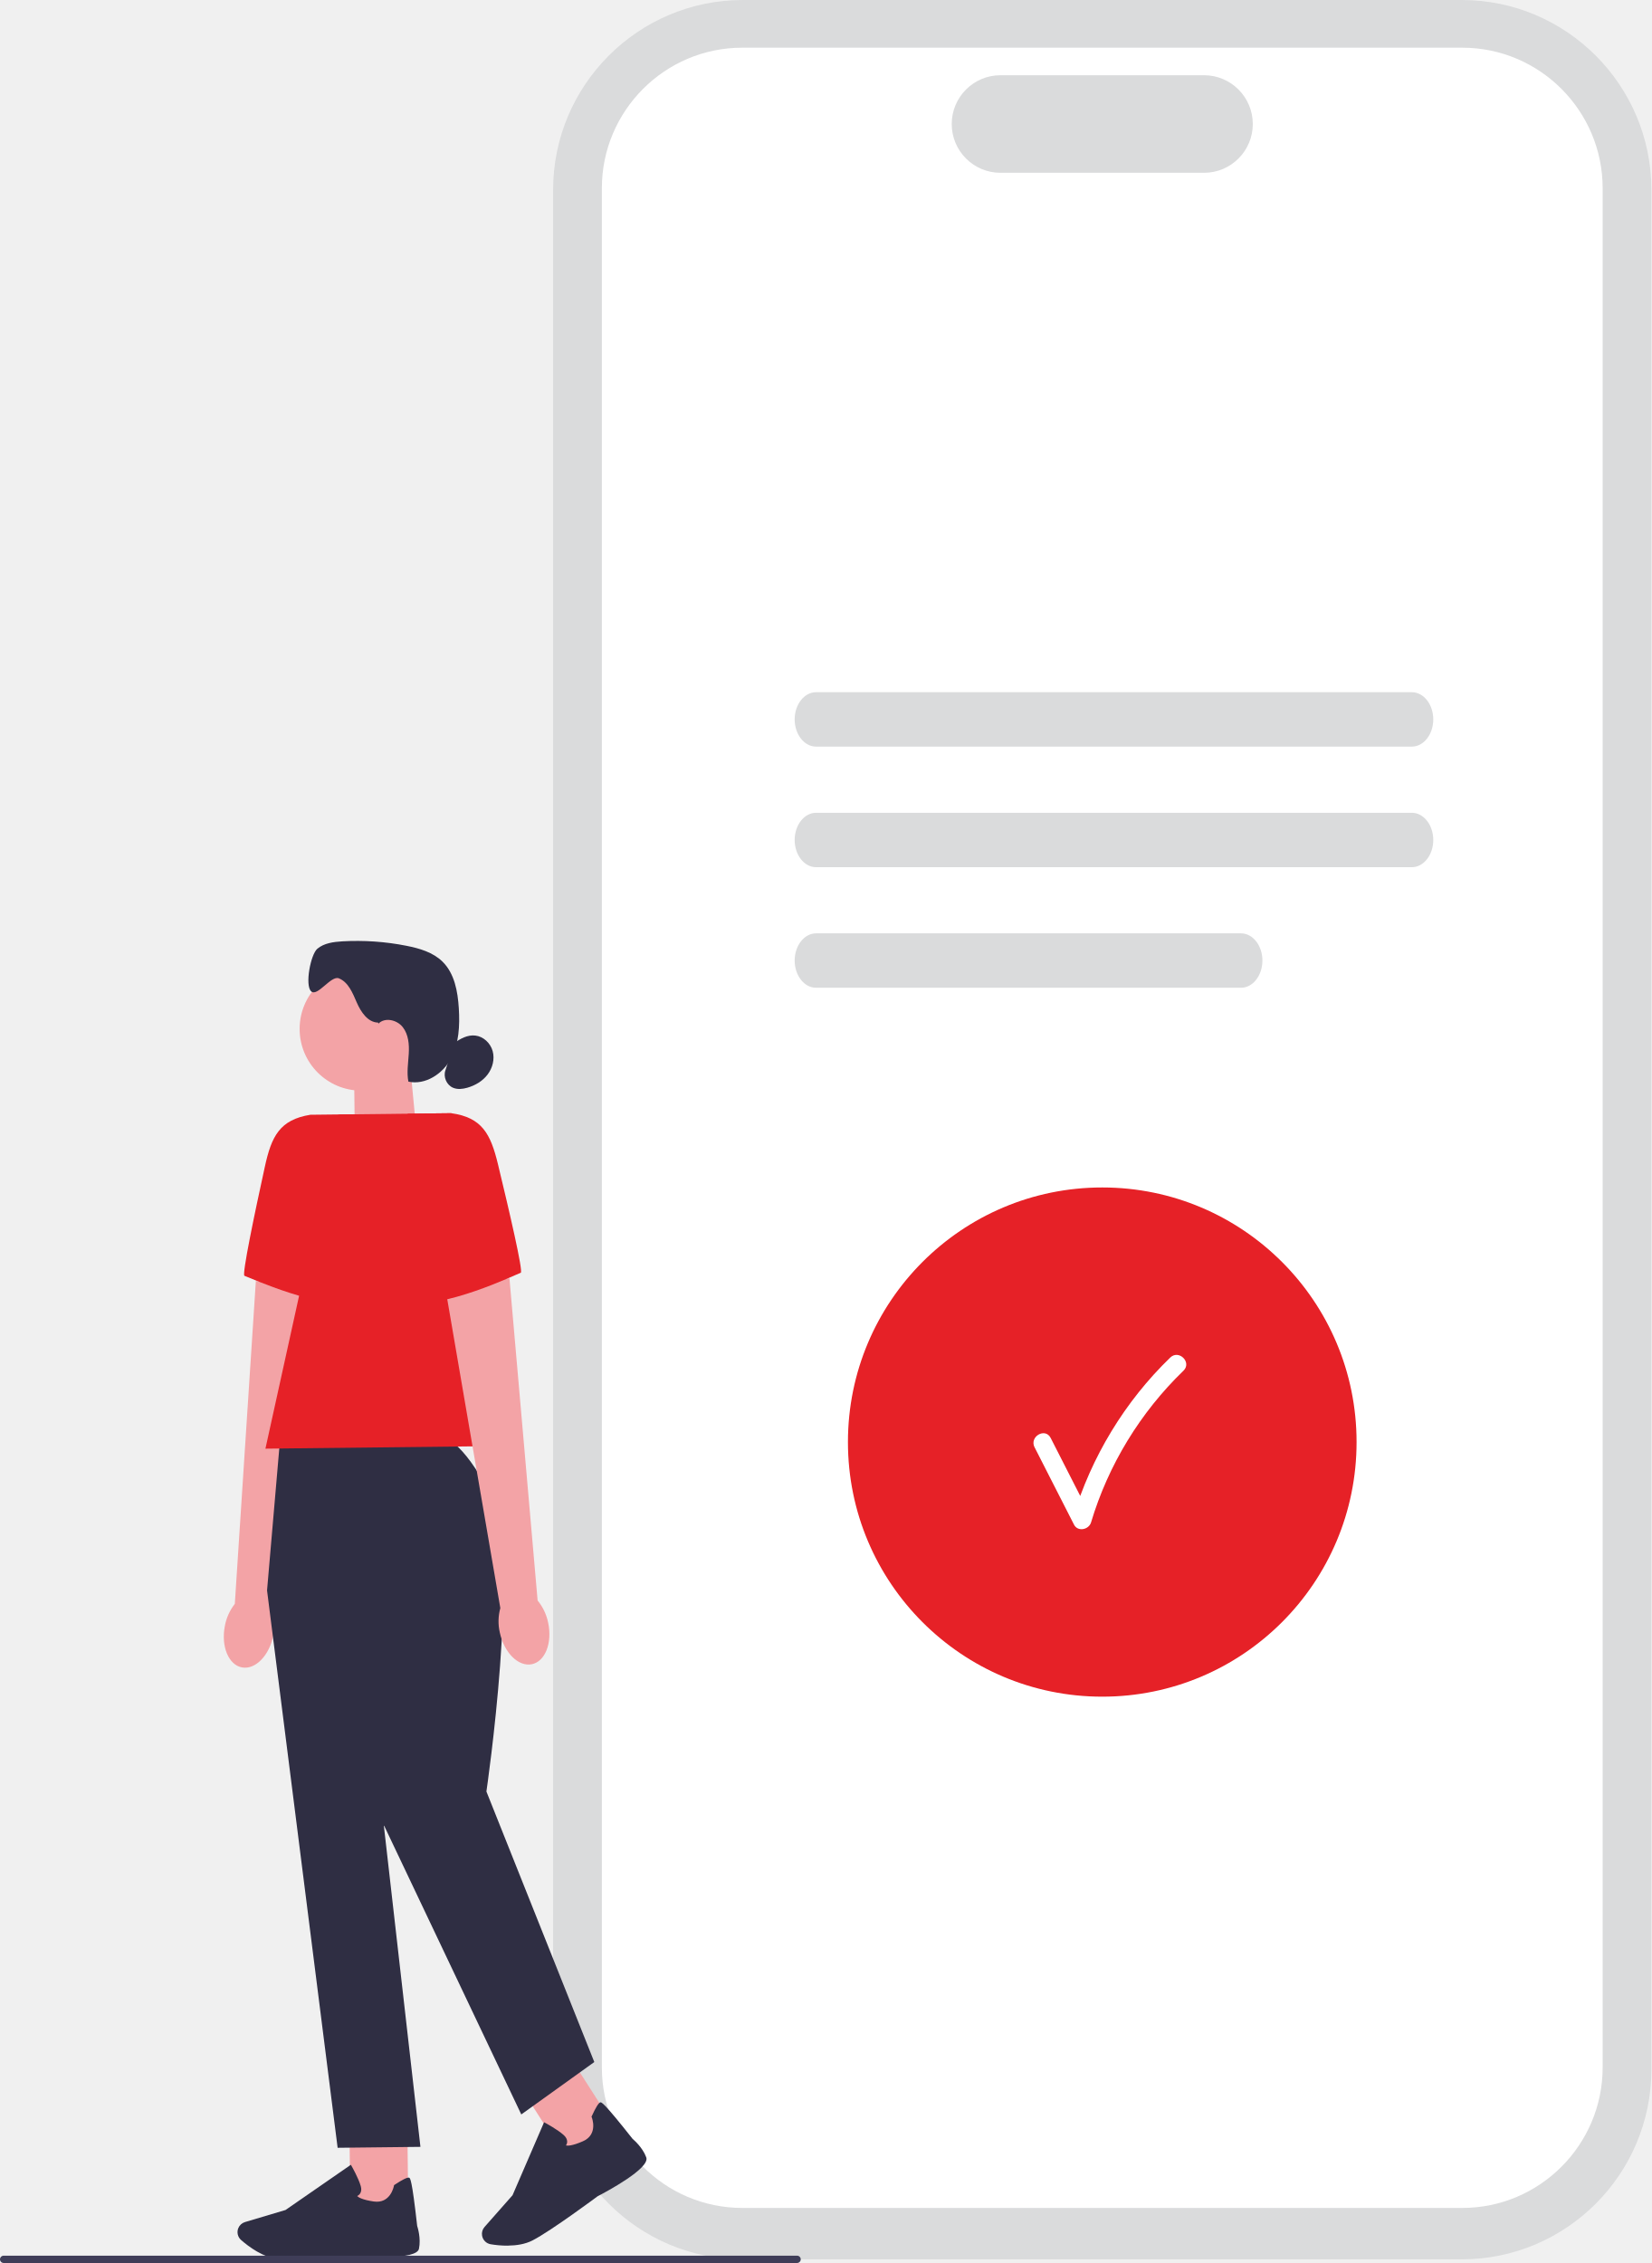
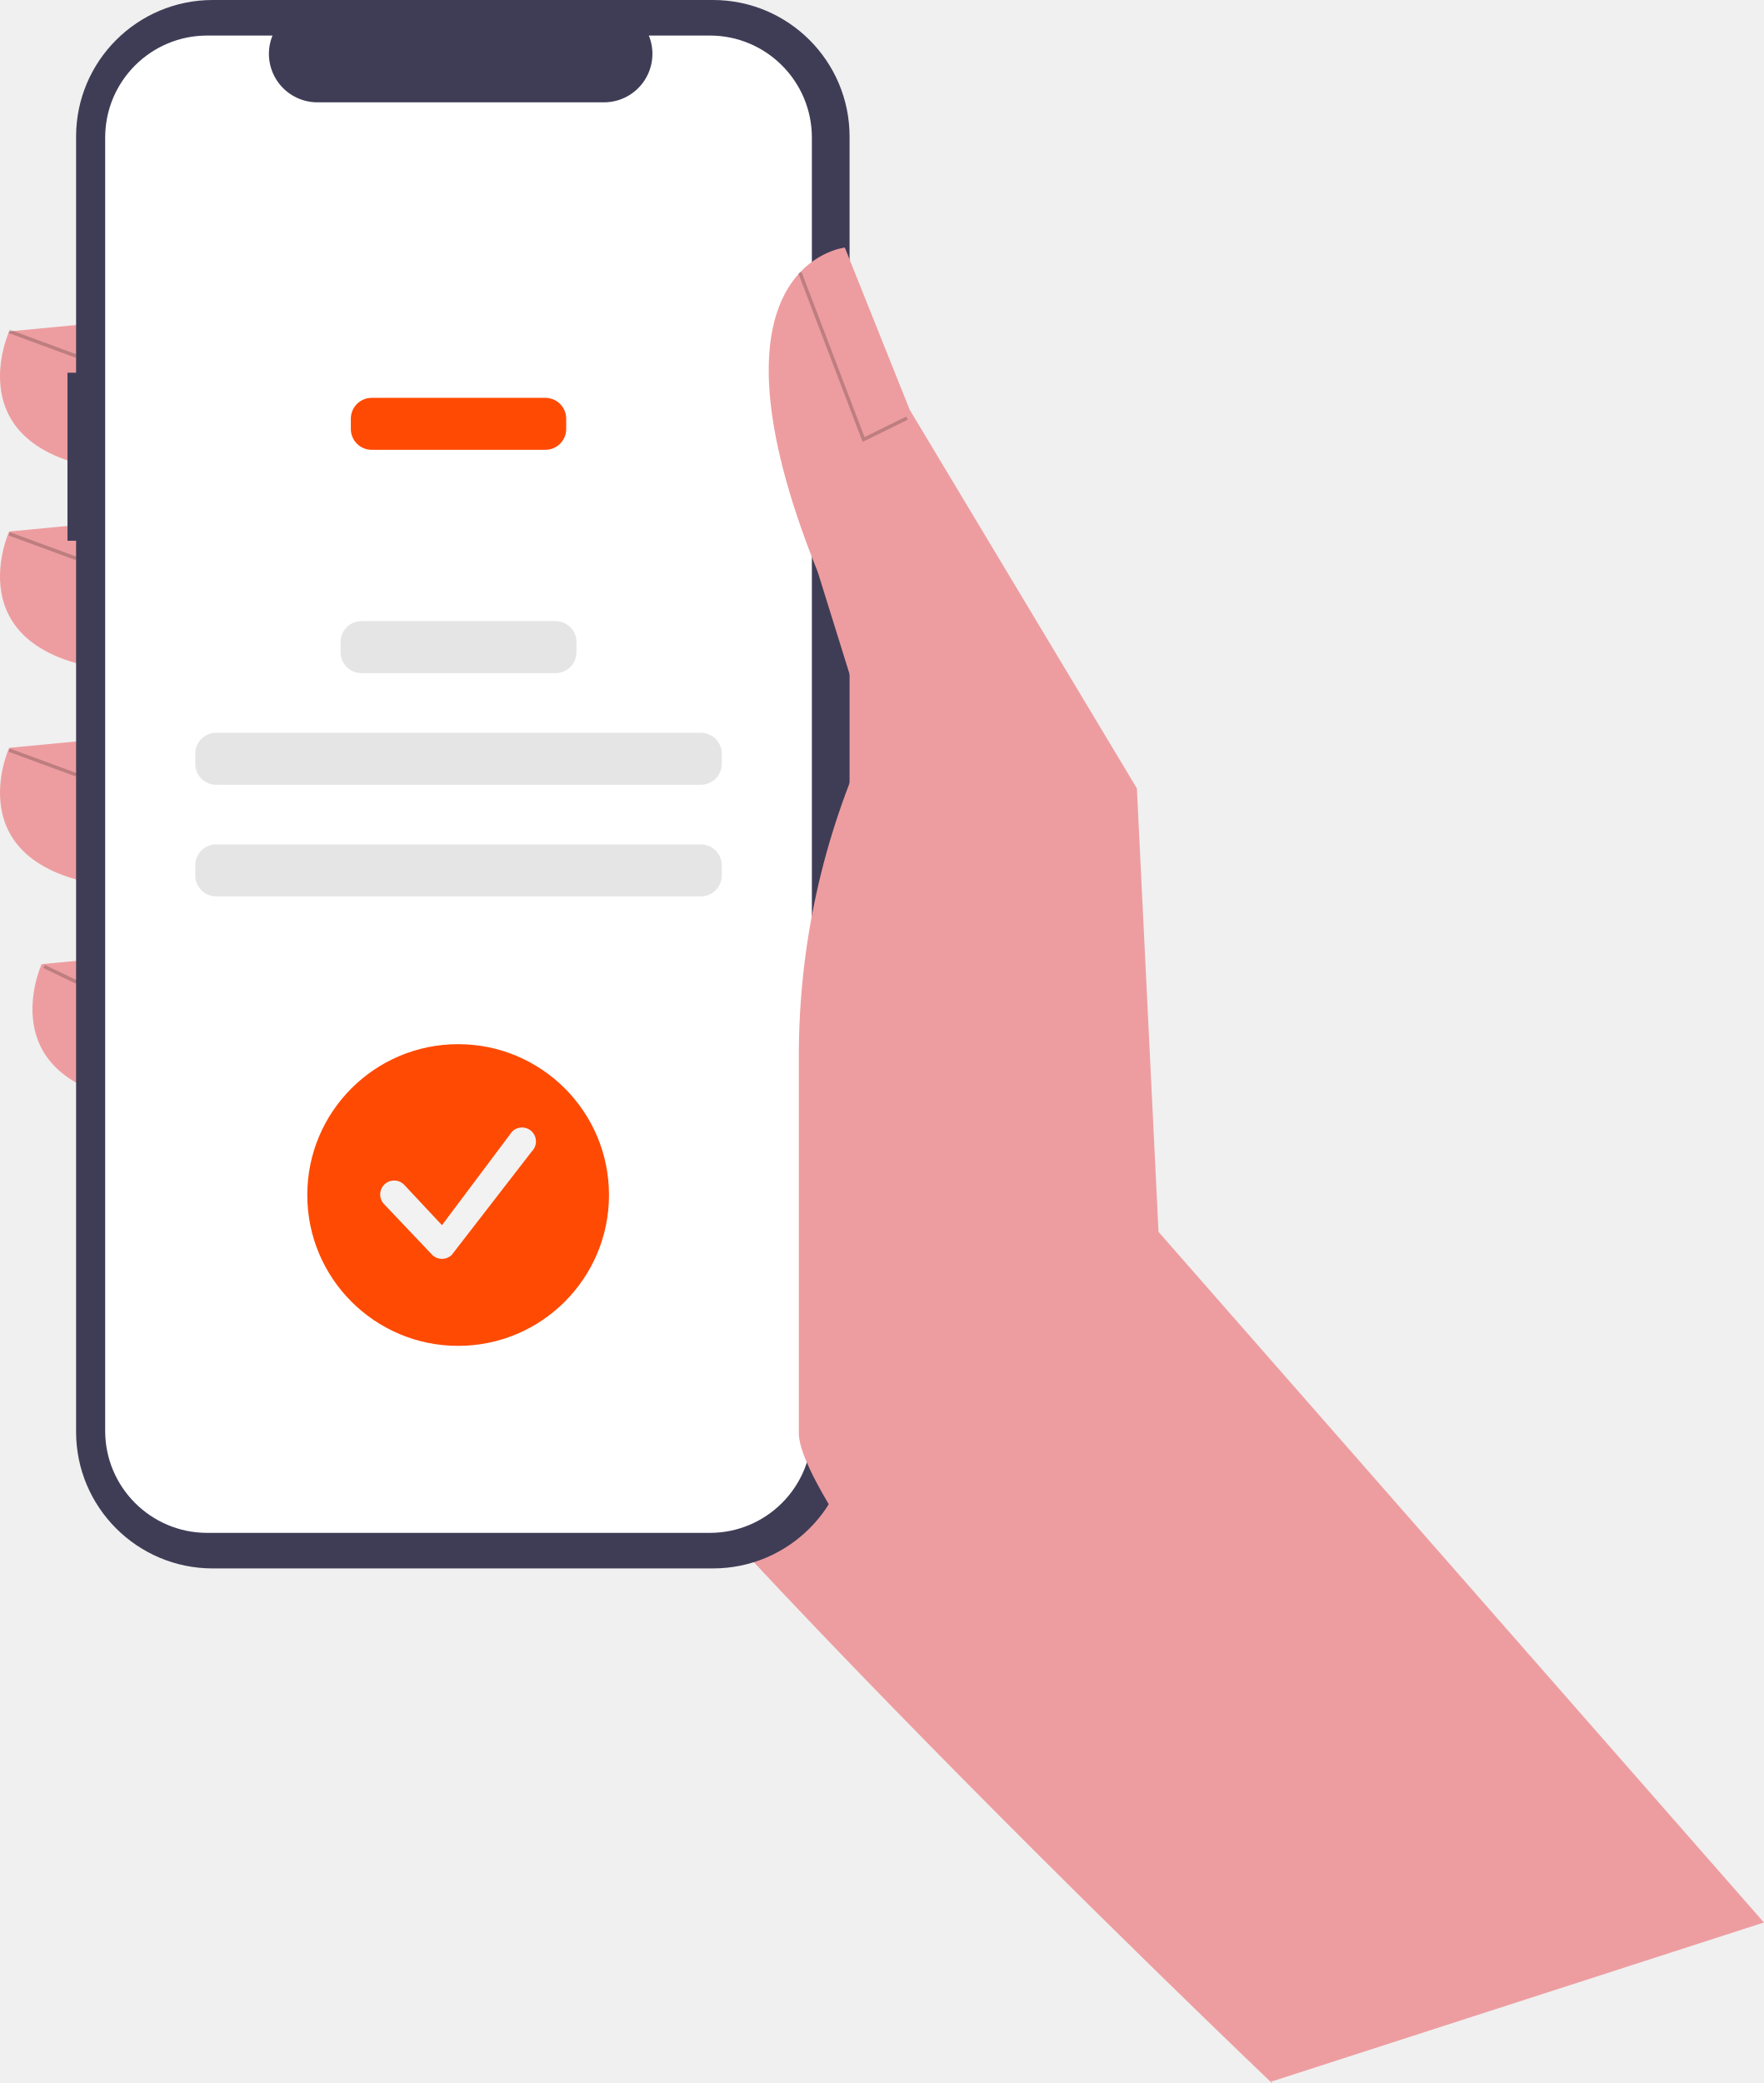
- <svg xmlns="http://www.w3.org/2000/svg" width="108" height="148" viewBox="0 0 108 148" fill="none">
-   <g clip-path="url(#clip0_532_6053)">
-     <path d="M95.597 147.761H48.577C41.737 147.761 36.174 142.191 36.174 135.344V12.417C36.174 5.57 41.737 0 48.577 0H95.597C102.437 0 108 5.57 108 12.417V135.344C108 142.191 102.437 147.761 95.597 147.761Z" fill="#DADBDC" />
-     <path d="M95.632 144.399H48.543C43.481 144.399 39.361 140.275 39.361 135.207V12.311C39.361 7.243 43.481 3.119 48.543 3.119H95.632C100.694 3.119 104.813 7.243 104.813 12.311V135.207C104.813 140.275 100.694 144.399 95.632 144.399Z" fill="white" />
-     <path d="M78.745 11.301H65.429C63.671 11.301 62.242 9.871 62.242 8.111C62.242 6.351 63.671 4.92 65.429 4.92H78.745C80.503 4.92 81.932 6.351 81.932 8.111C81.932 9.871 80.503 11.301 78.745 11.301Z" fill="#DADBDC" />
-     <path d="M92.335 48.828H53.371C52.599 48.828 51.971 48.029 51.971 47.049C51.971 46.069 52.599 45.27 53.371 45.27H92.335C93.106 45.27 93.735 46.069 93.735 47.049C93.735 48.029 93.106 48.828 92.335 48.828Z" fill="#DADBDC" />
-     <path d="M92.335 56.715H53.371C52.599 56.715 51.971 55.916 51.971 54.936C51.971 53.956 52.599 53.156 53.371 53.156H92.335C93.106 53.156 93.735 53.956 93.735 54.936C93.735 55.916 93.106 56.715 92.335 56.715Z" fill="#DADBDC" />
-     <path d="M81.161 64.6H53.371C52.599 64.6 51.971 63.8 51.971 62.82C51.971 61.84 52.599 61.041 53.371 61.041H81.161C81.933 61.041 82.561 61.84 82.561 62.82C82.561 63.8 81.933 64.6 81.161 64.6Z" fill="#DADBDC" />
-     <path d="M72.087 110.962C81.273 110.962 88.719 103.507 88.719 94.311C88.719 85.115 81.273 77.66 72.087 77.66C62.901 77.66 55.455 85.115 55.455 94.311C55.455 103.507 62.901 110.962 72.087 110.962Z" fill="#E62127" />
-     <path d="M67.663 94.657C68.522 96.341 69.382 98.028 70.241 99.713C70.487 100.198 71.21 100.044 71.354 99.566C72.481 95.803 74.575 92.373 77.397 89.645C77.962 89.1 77.1 88.239 76.535 88.783C73.565 91.654 71.366 95.284 70.178 99.242L71.29 99.096C70.431 97.412 69.572 95.725 68.712 94.04C68.357 93.341 67.305 93.957 67.66 94.655H67.663V94.657Z" fill="white" />
-     <path d="M27.25 74.17L23.218 75.547L23.154 69.719L26.823 69.678L27.25 74.17Z" fill="#F3A3A6" />
-     <path d="M23.628 71.327C25.855 71.327 27.66 69.52 27.66 67.29C27.66 65.061 25.855 63.254 23.628 63.254C21.401 63.254 19.596 65.061 19.596 67.29C19.596 69.52 21.401 71.327 23.628 71.327Z" fill="#F3A3A6" />
-     <path d="M24.73 66.878C24.055 66.866 23.605 66.188 23.334 65.567C23.064 64.948 22.787 64.234 22.161 63.982C21.647 63.778 20.761 65.209 20.352 64.836C19.926 64.446 20.315 62.413 20.758 62.045C21.202 61.676 21.813 61.599 22.387 61.564C23.792 61.484 25.204 61.581 26.585 61.855C27.437 62.023 28.319 62.281 28.939 62.89C29.726 63.663 29.938 64.841 30.006 65.942C30.076 67.068 30.023 68.251 29.487 69.245C28.949 70.237 27.812 70.978 26.709 70.739C26.592 70.142 26.697 69.528 26.733 68.918C26.77 68.311 26.716 67.656 26.341 67.176C25.966 66.695 25.173 66.513 24.747 66.947" fill="#2F2E43" />
-     <path d="M29.705 68.222C30.105 67.922 30.584 67.669 31.081 67.725C31.619 67.783 32.077 68.222 32.22 68.743C32.364 69.265 32.215 69.843 31.889 70.274C31.563 70.706 31.073 70.993 30.552 71.14C30.251 71.225 29.922 71.261 29.632 71.14C29.206 70.962 28.972 70.423 29.133 69.989" fill="#2F2E43" />
-     <path d="M14.702 106.357C14.449 107.685 14.953 108.892 15.832 109.05C16.708 109.209 17.626 108.258 17.88 106.93C17.989 106.401 17.965 105.852 17.809 105.333L20.911 84.514L16.733 83.775L15.357 104.892C15.021 105.323 14.795 105.825 14.702 106.359V106.357Z" fill="#F3A3A6" />
-     <path d="M23.145 72.873L20.299 72.905C18.29 73.231 17.755 74.314 17.321 76.303C16.656 79.337 15.809 83.381 15.987 83.437C16.272 83.53 21.141 85.758 23.605 85.207L23.145 72.873Z" fill="#E62127" />
-     <path d="M26.64 139.04L22.852 139.082L22.912 144.461L26.7 144.419L26.64 139.04Z" fill="#F3A3A6" />
-     <path d="M19.25 147.76C18.851 147.765 18.498 147.76 18.23 147.738C17.222 147.658 16.256 146.924 15.766 146.495C15.547 146.303 15.474 145.991 15.584 145.722C15.662 145.53 15.822 145.384 16.022 145.323L18.673 144.533L22.946 141.576L22.995 141.661C23.015 141.693 23.445 142.451 23.592 142.966C23.648 143.161 23.635 143.324 23.555 143.451C23.499 143.538 23.421 143.59 23.358 143.621C23.436 143.702 23.682 143.865 24.436 143.977C25.535 144.14 25.756 142.997 25.763 142.949L25.771 142.909L25.802 142.888C26.321 142.544 26.64 142.388 26.752 142.42C26.823 142.439 26.937 142.473 27.283 145.574C27.314 145.671 27.541 146.383 27.4 147.068C27.246 147.814 24.001 147.592 23.353 147.541C23.334 147.543 20.908 147.743 19.245 147.76H19.25Z" fill="#2F2E43" />
-     <path d="M37.38 134.684L34.188 136.727L37.082 141.259L40.274 139.216L37.38 134.684Z" fill="#F3A3A6" />
-     <path d="M33.237 146.866C32.792 146.871 32.383 146.823 32.09 146.774C31.803 146.725 31.577 146.501 31.528 146.213C31.491 146.006 31.552 145.799 31.689 145.643L33.52 143.568L35.582 138.796L35.67 138.842C35.701 138.859 36.468 139.273 36.865 139.632C37.016 139.768 37.092 139.912 37.092 140.063C37.092 140.168 37.053 140.253 37.014 140.312C37.123 140.339 37.418 140.346 38.117 140.041C39.134 139.598 38.718 138.51 38.699 138.467L38.684 138.43L38.701 138.396C38.959 137.83 39.149 137.528 39.258 137.494C39.329 137.475 39.444 137.44 41.377 139.888C41.455 139.954 42.024 140.436 42.265 141.092C42.528 141.806 39.66 143.337 39.081 143.637C39.064 143.651 36.066 145.882 34.834 146.52C34.345 146.774 33.763 146.857 33.232 146.862L33.237 146.866Z" fill="#2F2E43" />
-     <path d="M28.923 94.011L18.317 94.128L17.465 104.014L22.081 140.465L27.496 140.404L25.098 119.349L34.092 138.284L38.867 134.857L31.811 117.165C31.811 117.165 34.09 101.66 32.122 97.826C30.155 93.991 28.925 94.006 28.925 94.006V94.011H28.923Z" fill="#2F2E43" />
-     <path d="M34.203 94.555L17.359 94.743L22.171 72.886L29.511 72.803L34.203 94.555Z" fill="#E62127" />
-     <path d="M35.849 106.122C36.132 107.446 35.655 108.662 34.781 108.84C33.907 109.018 32.969 108.09 32.687 106.766C32.565 106.239 32.577 105.691 32.721 105.167L29.156 84.421L33.317 83.59L35.16 104.672C35.506 105.096 35.742 105.594 35.849 106.125V106.122Z" fill="#F3A3A6" />
-     <path d="M26.666 72.834L29.512 72.803C31.528 73.085 32.085 74.156 32.565 76.135C33.295 79.155 34.233 83.177 34.057 83.238C33.773 83.335 28.957 85.671 26.48 85.176L26.668 72.834H26.666Z" fill="#E62127" />
-     <path d="M52.367 147.76C52.367 147.892 52.26 147.999 52.129 147.999H0.239C0.107 147.999 0 147.892 0 147.76C0 147.629 0.107 147.521 0.239 147.521H52.129C52.26 147.521 52.367 147.629 52.367 147.76Z" fill="#3F3D58" />
+ <svg xmlns="http://www.w3.org/2000/svg" width="677.362" height="799.951" viewBox="0 0 677.362 799.951" role="img" artist="Katerina Limpitsouni" source="https://undraw.co/">
+   <g transform="translate(-707.267 -241.527)">
+     <path d="M788.54,777.885l6.7,128.647S511.823,636.782,476.514,557.857s31.155-274.163,31.155-274.163l147.466,81Z" transform="translate(400.438 134.947)" fill="#ed9da0" />
+     <path d="M394.41,243.4l-43.617,4.154s-22.847,49.848,47.771,54Z" transform="translate(360 121.242)" fill="#ed9da0" />
+     <path d="M394.41,300.743,350.793,304.9s-22.847,49.848,47.771,54Z" transform="translate(360 140.744)" fill="#ed9da0" />
+     <path d="M394.41,362.739l-43.617,4.154s-22.847,49.848,47.771,54Z" transform="translate(360 161.828)" fill="#ed9da0" />
+     <path d="M403.709,424.735l-43.617,4.154s-22.847,49.848,47.771,54Z" transform="translate(363.163 182.911)" fill="#ed9da0" />
+     <path d="M366.6,294.664h3.31V204a52.474,52.474,0,0,1,52.474-52.474H614.466A52.474,52.474,0,0,1,666.94,204V701.388a52.474,52.474,0,0,1-52.474,52.474H422.384a52.474,52.474,0,0,1-52.474-52.474V359.2H366.6Z" transform="translate(366.575 90)" fill="#3f3d56" />
+     <path d="M416.592,161.715h25.073A18.617,18.617,0,0,0,458.9,187.363H568.944a18.618,18.618,0,0,0,17.237-25.649H609.6A39.187,39.187,0,0,1,648.786,200.9V697.558A39.187,39.187,0,0,1,609.6,736.745H416.592a39.187,39.187,0,0,1-39.187-39.187h0V200.9a39.187,39.187,0,0,1,39.187-39.187Z" transform="translate(370.249 93.464)" fill="#fff" />
+     <rect width="82.703" height="19.957" rx="8" transform="translate(841.994 394.317)" fill="#ff4a03" style="isolation:isolate" />
+     <rect width="90.578" height="19.957" rx="8" transform="translate(838.056 480.071)" fill="#e5e5e5" />
+     <rect width="202.161" height="19.957" rx="8" transform="translate(782.265 522.943)" fill="#e5e5e5" />
+     <rect width="202.161" height="19.957" rx="8" transform="translate(782.265 565.812)" fill="#e5e5e5" />
+     <path d="M949.716,865.708l-12.843-14.653L717.24,600.485l-8.308-170.313L621.7,284.782l-24.924-62.31s-58.156,6.231-10.385,124.619l19.731,63.348h0a290.361,290.361,0,0,0-27,122.274V677.876c0,34.181,162.886,220.366,181.846,248.806h0Z" transform="translate(434.913 114.127)" fill="#ed9da0" />
+     <path d="M253.466,143.2l17.342-8.523-.591-1.2-16.023,7.876L230.006,77.932l-1.252.478Z" transform="translate(785.061 268.03)" opacity="0.2" fill="#000000" />
+     <rect width="1.34" height="27.378" transform="translate(710.562 369.421) rotate(-69.778)" opacity="0.2" fill="#000000" />
+     <rect width="1.34" height="27.378" transform="translate(710.563 447.145) rotate(-69.778)" opacity="0.2" fill="#000000" />
+     <rect width="1.34" height="27.378" transform="translate(710.563 530.23) rotate(-69.778)" opacity="0.2" fill="#000000" />
+     <rect width="1.34" height="13.874" transform="translate(723.906 613.288) rotate(-64.361)" opacity="0.2" fill="#000000" />
+     <circle cx="57.931" cy="57.931" r="57.931" transform="translate(825.266 642.527)" fill="#ff4a03" />
+     <path d="M23.726,48.451a5.344,5.344,0,0,1-3.79-1.57L1.57,27.516a5.36,5.36,0,0,1,7.581-7.581L23.726,35.51,50.666-.43a5.36,5.36,0,0,1,7.581,7.581L27.516,46.881A5.344,5.344,0,0,1,23.726,48.451Z" transform="translate(853.267 676.527)" fill="#f2f2f2" />
  </g>
-   <defs>
-     <clipPath id="clip0_532_6053">
-       <rect width="108" height="148" fill="white" />
-     </clipPath>
-   </defs>
</svg>
